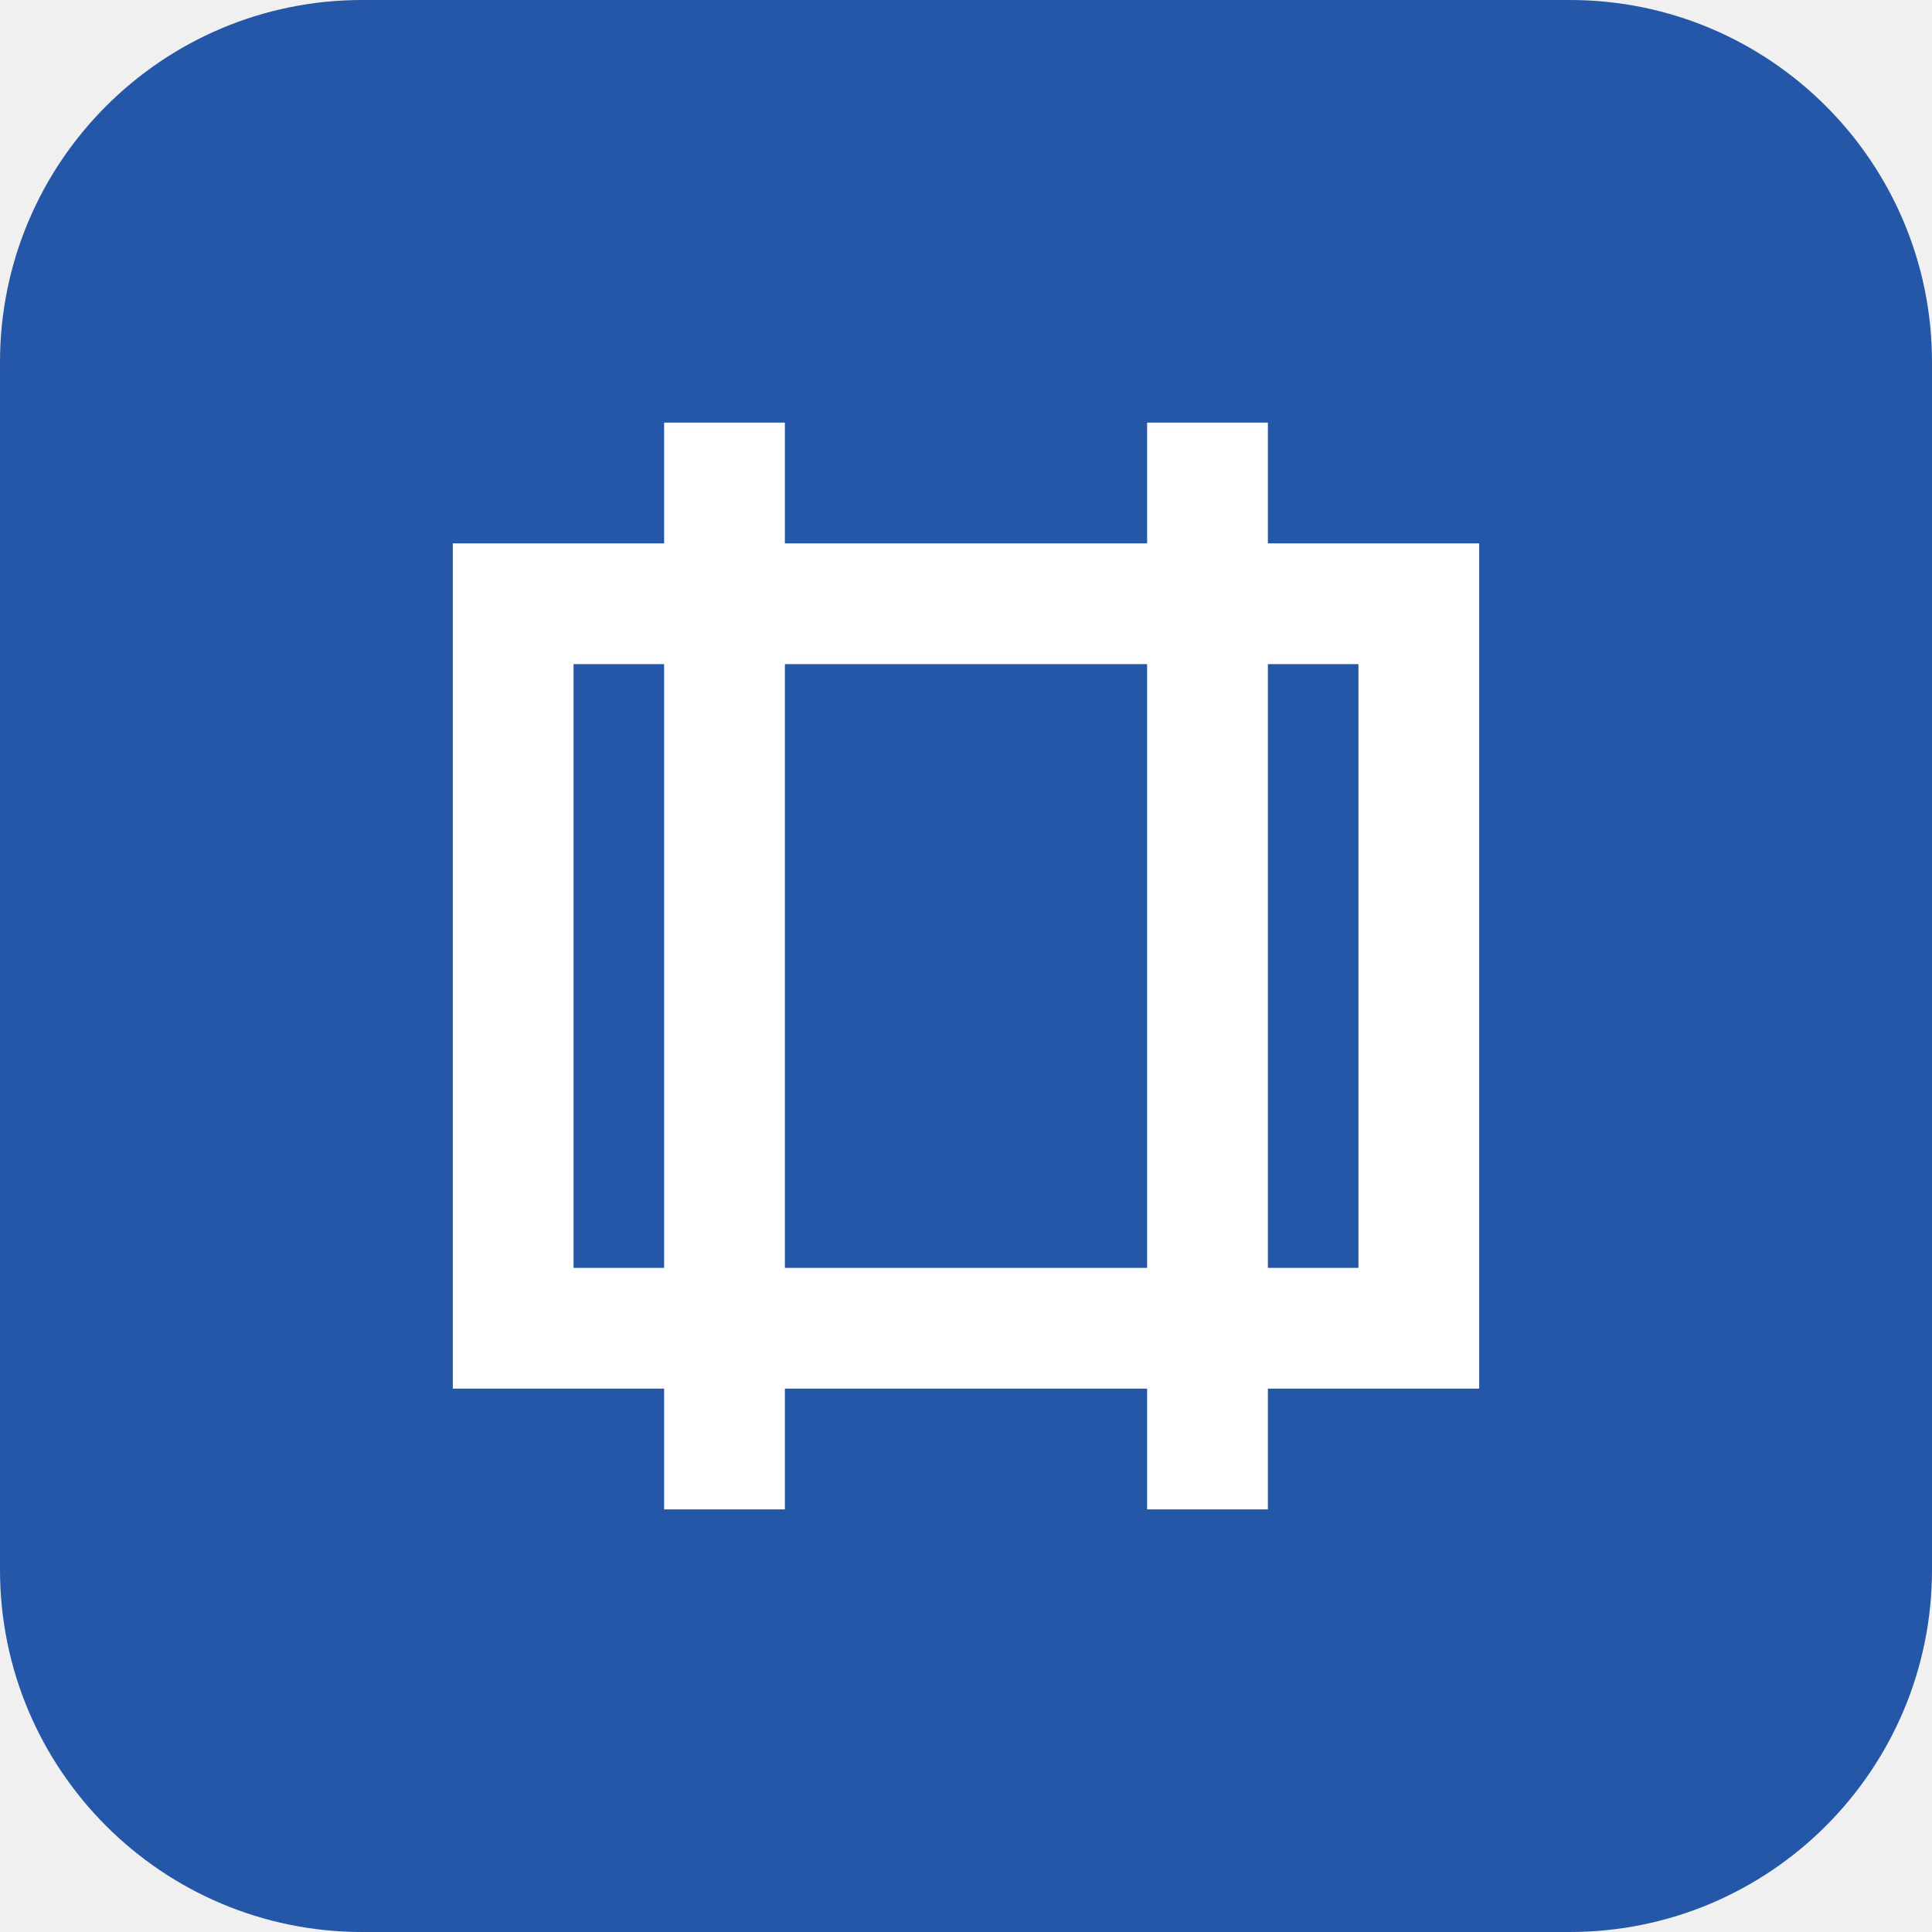
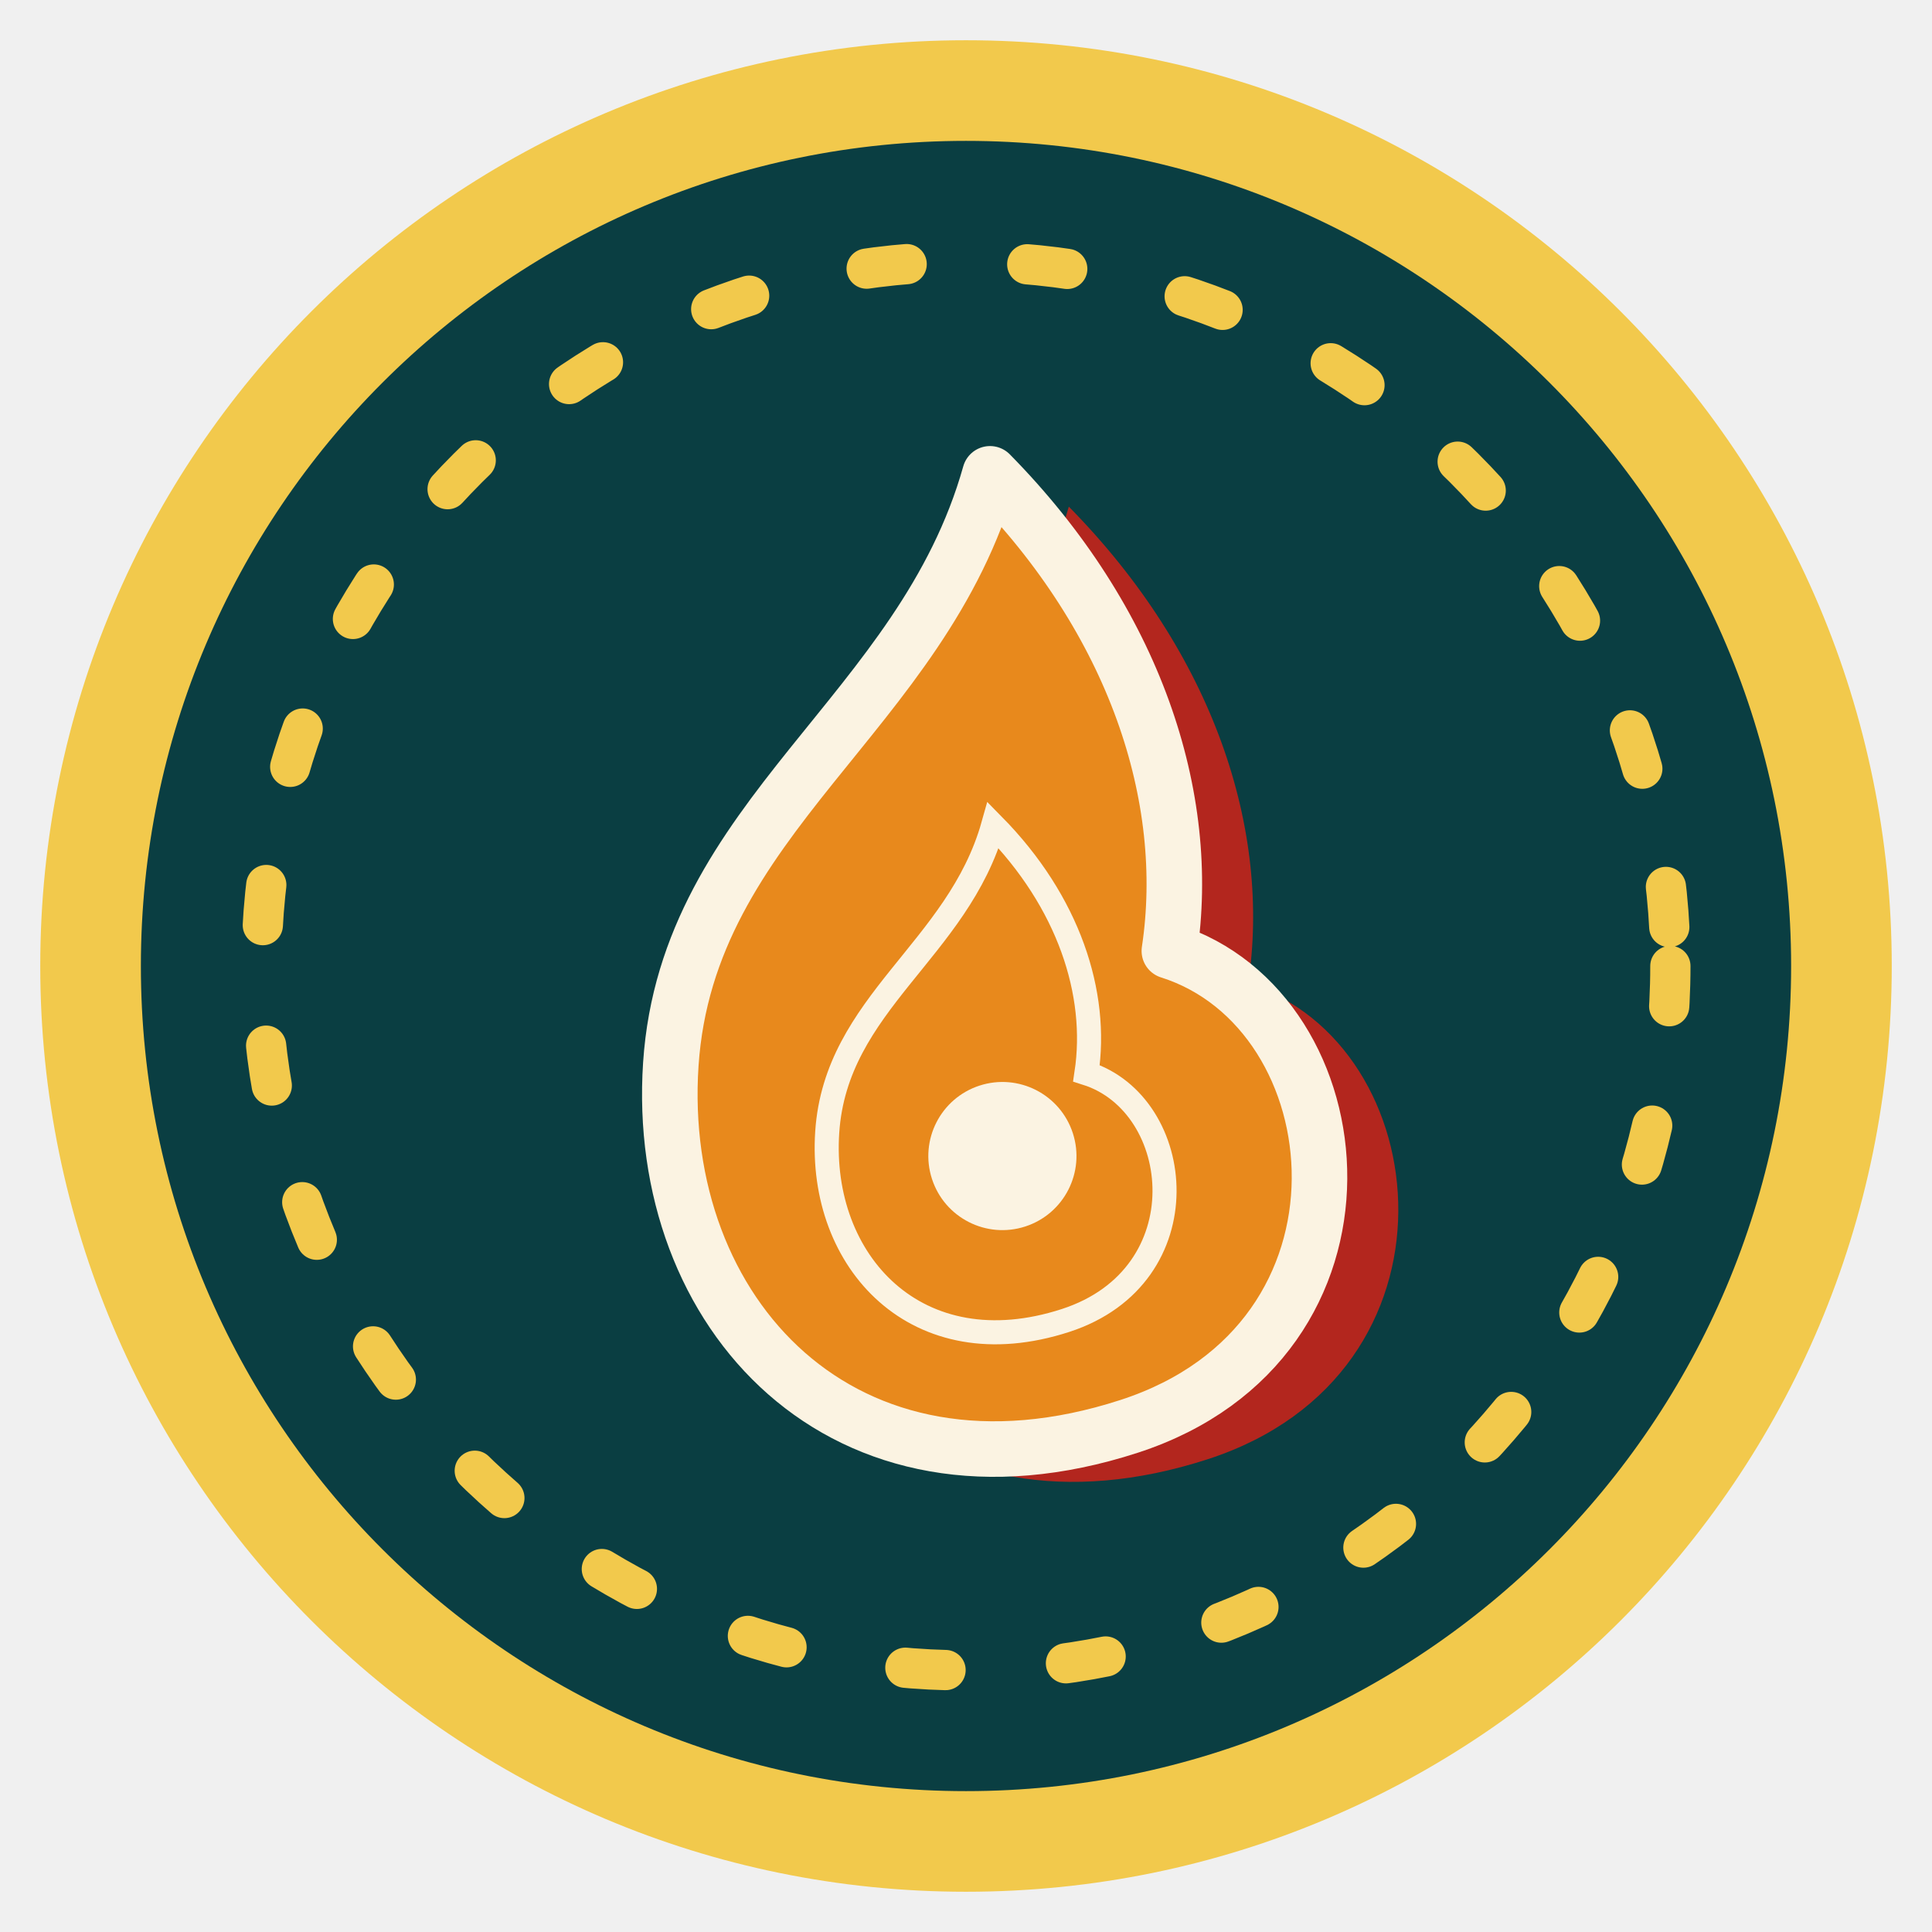
- <svg xmlns="http://www.w3.org/2000/svg" viewBox="0 0 64 64">
-   <rect width="64" height="64" rx="12" fill="#2457a7" />
-   <path d="M17 20h30v24H17zM24 14v36M40 14v36" fill="none" stroke="#fff" stroke-width="4" />
+ <svg xmlns="http://www.w3.org/2000/svg" viewBox="0 0 48 48">
+   <circle cx="24" cy="24" r="23" fill="#f2c94c" />
+   <circle cx="24" cy="24" r="20.5" fill="#0a3e42" />
+   <circle cx="24" cy="24" r="17.5" fill="none" stroke="#f2c94c" stroke-width="1" stroke-dasharray="1 3" stroke-linecap="round" />
+   <g transform="translate(24.5 24.5) rotate(-18) scale(1.15)">
+     <path d="M0 10C-6.5 10-9 4.5-7-.5-5-5.5.5-6 3.5-10.5 5.5-6.5 5.5-2.5 4 .5 7.5 3 6 10 0 10Z" fill="#b3261e" transform="translate(1.4 1.2)" />
+     <path d="M0 10C-6.5 10-9 4.5-7-.5-5-5.5.5-6 3.5-10.5 5.5-6.5 5.5-2.5 4 .5 7.5 3 6 10 0 10Z" fill="#e8891c" stroke="#fbf3e2" stroke-width="1.2" stroke-linejoin="round" />
+     <path d="M0 10C-6.5 10-9 4.5-7-.5-5-5.5.5-6 3.5-10.5 5.5-6.5 5.5-2.5 4 .5 7.5 3 6 10 0 10Z" fill="none" stroke="#fbf3e2" stroke-width="1" transform="translate(-.6 2.2) scale(.52)" />
+     <circle cx="-.8" cy="3.6" r="1.6" fill="#fbf3e2" />
+   </g>
</svg>
